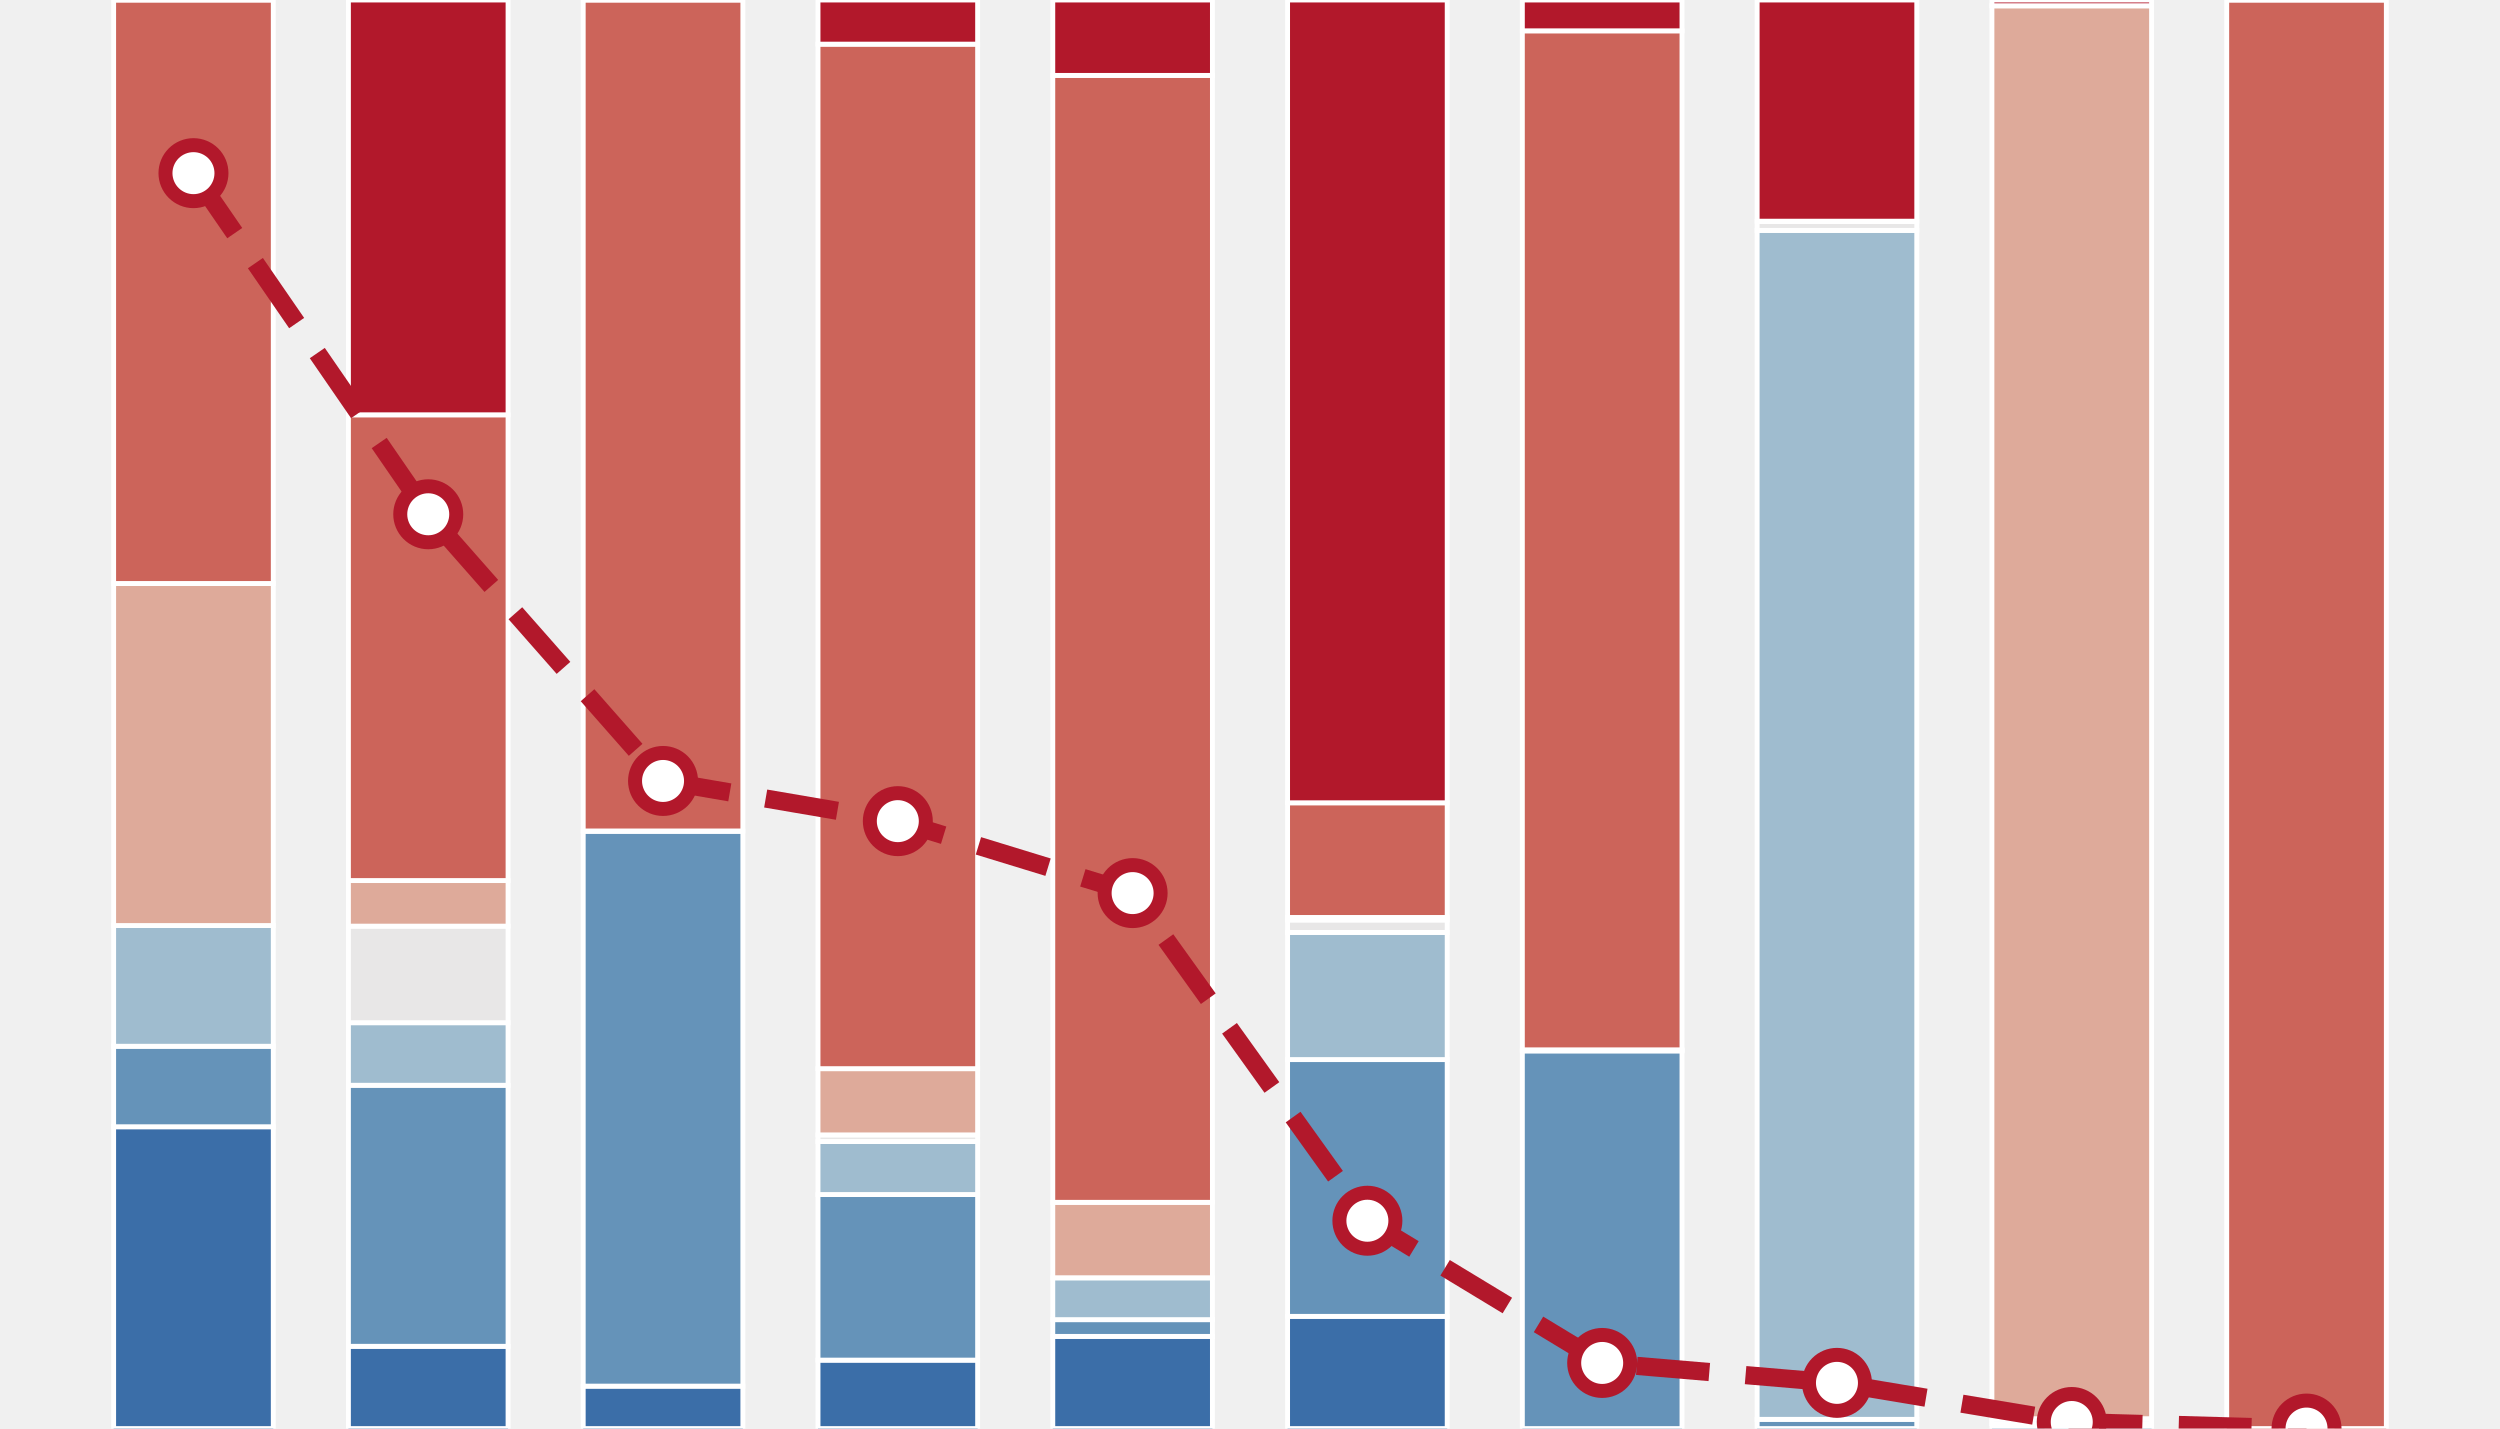
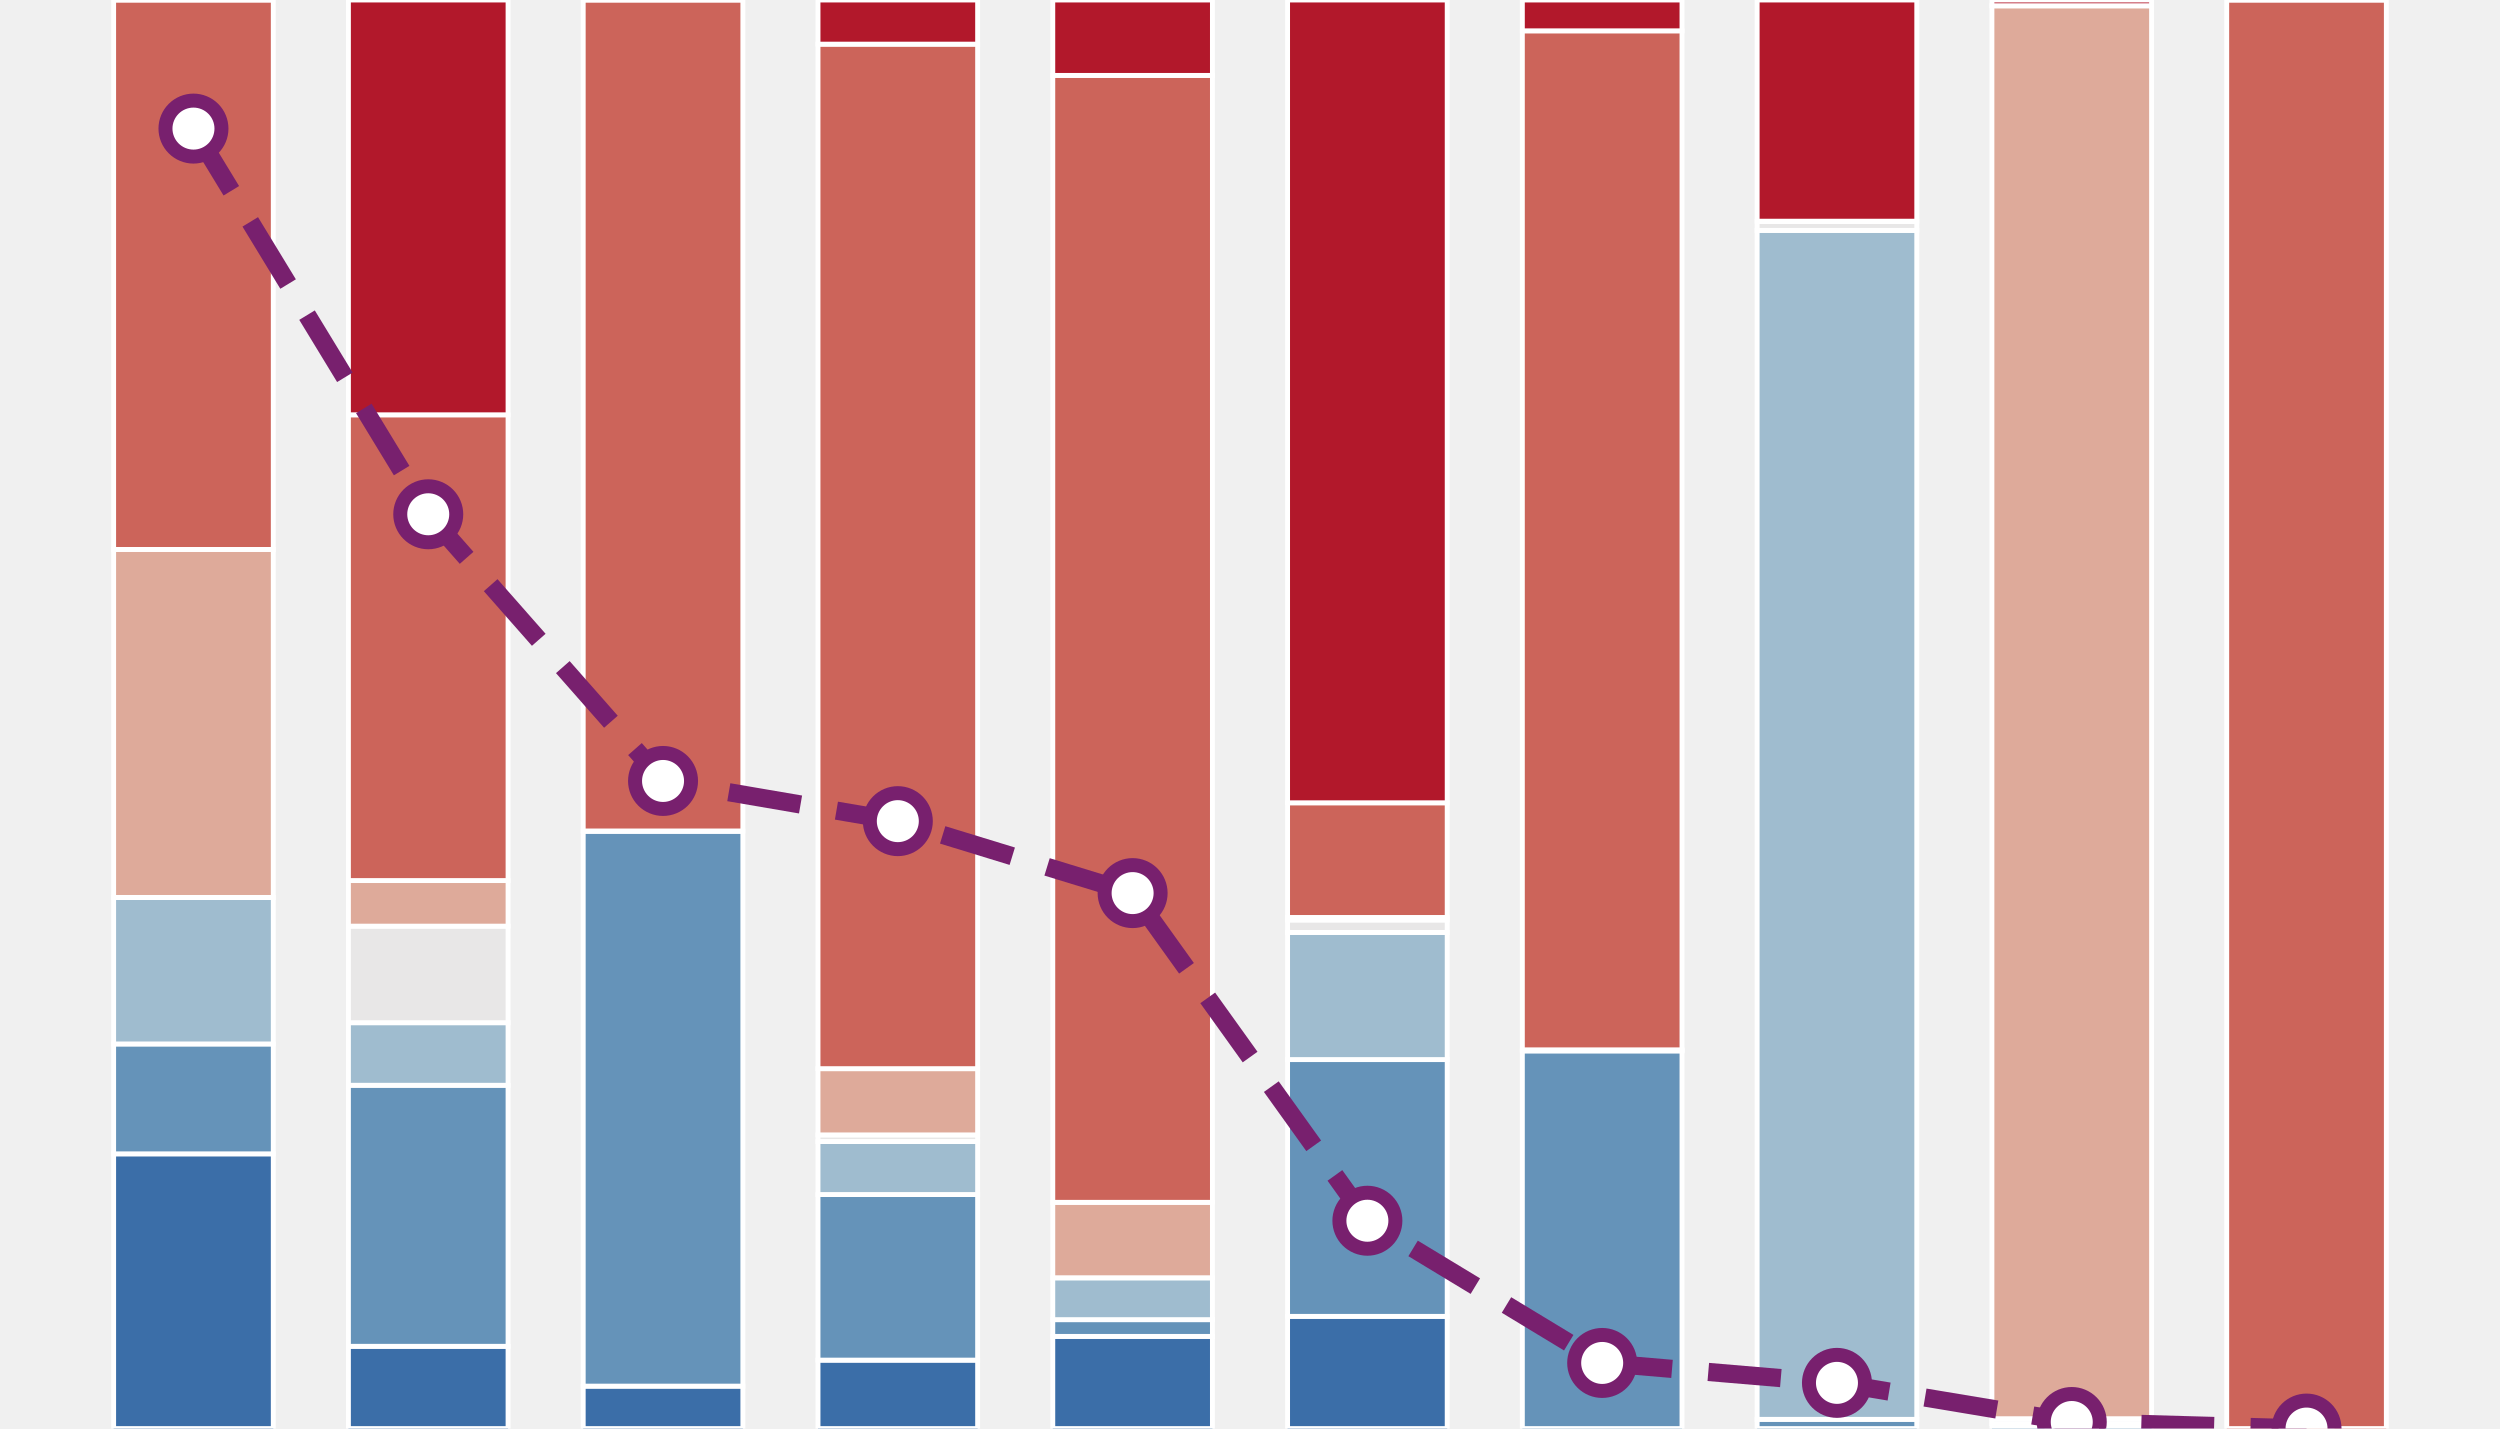
<svg xmlns="http://www.w3.org/2000/svg" xmlns:xlink="http://www.w3.org/1999/xlink" width="178.583pt" height="102.047pt" viewBox="0 0 178.583 102.047" version="1.1">
  <defs>
    <style type="text/css">*{stroke-linejoin: round; stroke-linecap: butt}</style>
  </defs>
  <g id="figure_1">
    <g id="patch_1">
      <path d="M 0 102.047  L 178.583 102.047  L 178.583 0  L 0 0  L 0 102.047  z " style="fill: none; opacity: 0" />
    </g>
    <g id="axes_1">
      <g id="patch_2">
-         <path d="M 8.117 102.047  L 19.522 102.047  L 19.522 80.488  L 8.117 80.488  z " clip-path="url(#pfb74ecb409)" style="fill: #3b6ea8; stroke: #ffffff; stroke-width: 0.35; stroke-linejoin: miter" />
+         <path d="M 8.117 102.047  L 19.522 102.047  L 19.522 82.423  L 8.117 82.423  z " clip-path="url(#pb693d3bd68)" style="fill: #3b6ea8; stroke: #ffffff; stroke-width: 0.35; stroke-linejoin: miter" />
      </g>
      <g id="patch_3">
-         <path d="M 24.889 102.047  L 36.293 102.047  L 36.293 96.172  L 24.889 96.172  z " clip-path="url(#pfb74ecb409)" style="fill: #3b6ea8; stroke: #ffffff; stroke-width: 0.35; stroke-linejoin: miter" />
+         <path d="M 24.889 102.047  L 36.293 102.047  L 36.293 96.172  L 24.889 96.172  z " clip-path="url(#pb693d3bd68)" style="fill: #3b6ea8; stroke: #ffffff; stroke-width: 0.35; stroke-linejoin: miter" />
      </g>
      <g id="patch_4">
-         <path d="M 41.66 102.047  L 53.065 102.047  L 53.065 99.016  L 41.66 99.016  z " clip-path="url(#pfb74ecb409)" style="fill: #3b6ea8; stroke: #ffffff; stroke-width: 0.35; stroke-linejoin: miter" />
+         <path d="M 41.66 102.047  L 53.065 102.047  L 53.065 99.016  L 41.66 99.016  z " clip-path="url(#pb693d3bd68)" style="fill: #3b6ea8; stroke: #ffffff; stroke-width: 0.35; stroke-linejoin: miter" />
      </g>
      <g id="patch_5">
-         <path d="M 58.432 102.047  L 69.836 102.047  L 69.836 97.158  L 58.432 97.158  z " clip-path="url(#pfb74ecb409)" style="fill: #3b6ea8; stroke: #ffffff; stroke-width: 0.35; stroke-linejoin: miter" />
+         <path d="M 58.432 102.047  L 69.836 102.047  L 69.836 97.158  L 58.432 97.158  z " clip-path="url(#pb693d3bd68)" style="fill: #3b6ea8; stroke: #ffffff; stroke-width: 0.35; stroke-linejoin: miter" />
      </g>
      <g id="patch_6">
-         <path d="M 75.203 102.047  L 86.608 102.047  L 86.608 95.464  L 75.203 95.464  z " clip-path="url(#pfb74ecb409)" style="fill: #3b6ea8; stroke: #ffffff; stroke-width: 0.35; stroke-linejoin: miter" />
+         <path d="M 75.203 102.047  L 86.608 102.047  L 86.608 95.464  L 75.203 95.464  z " clip-path="url(#pb693d3bd68)" style="fill: #3b6ea8; stroke: #ffffff; stroke-width: 0.35; stroke-linejoin: miter" />
      </g>
      <g id="patch_7">
-         <path d="M 91.975 102.047  L 103.379 102.047  L 103.379 94.033  L 91.975 94.033  z " clip-path="url(#pfb74ecb409)" style="fill: #3b6ea8; stroke: #ffffff; stroke-width: 0.35; stroke-linejoin: miter" />
+         <path d="M 91.975 102.047  L 103.379 102.047  L 103.379 94.033  L 91.975 94.033  z " clip-path="url(#pb693d3bd68)" style="fill: #3b6ea8; stroke: #ffffff; stroke-width: 0.35; stroke-linejoin: miter" />
      </g>
      <g id="patch_8">
-         <path d="M 108.746 102.047  L 120.151 102.047  L 120.151 102.047  L 108.746 102.047  z " clip-path="url(#pfb74ecb409)" style="fill: #3b6ea8; stroke: #ffffff; stroke-width: 0.35; stroke-linejoin: miter" />
+         <path d="M 108.746 102.047  L 120.151 102.047  L 120.151 102.047  L 108.746 102.047  z " clip-path="url(#pb693d3bd68)" style="fill: #3b6ea8; stroke: #ffffff; stroke-width: 0.35; stroke-linejoin: miter" />
      </g>
      <g id="patch_9">
-         <path d="M 125.518 102.047  L 136.922 102.047  L 136.922 102.047  L 125.518 102.047  z " clip-path="url(#pfb74ecb409)" style="fill: #3b6ea8; stroke: #ffffff; stroke-width: 0.35; stroke-linejoin: miter" />
+         <path d="M 125.518 102.047  L 136.922 102.047  L 136.922 102.047  L 125.518 102.047  z " clip-path="url(#pb693d3bd68)" style="fill: #3b6ea8; stroke: #ffffff; stroke-width: 0.35; stroke-linejoin: miter" />
      </g>
      <g id="patch_10">
-         <path d="M 142.289 102.047  L 153.694 102.047  L 153.694 102.047  L 142.289 102.047  z " clip-path="url(#pfb74ecb409)" style="fill: #3b6ea8; stroke: #ffffff; stroke-width: 0.35; stroke-linejoin: miter" />
+         <path d="M 142.289 102.047  L 153.694 102.047  L 153.694 102.047  L 142.289 102.047  z " clip-path="url(#pb693d3bd68)" style="fill: #3b6ea8; stroke: #ffffff; stroke-width: 0.35; stroke-linejoin: miter" />
      </g>
      <g id="patch_11">
-         <path d="M 159.061 102.047  L 170.465 102.047  L 170.465 102.047  L 159.061 102.047  z " clip-path="url(#pfb74ecb409)" style="fill: #3b6ea8; stroke: #ffffff; stroke-width: 0.35; stroke-linejoin: miter" />
+         <path d="M 159.061 102.047  L 170.465 102.047  L 170.465 102.047  L 159.061 102.047  z " clip-path="url(#pb693d3bd68)" style="fill: #3b6ea8; stroke: #ffffff; stroke-width: 0.35; stroke-linejoin: miter" />
      </g>
      <g id="patch_12">
-         <path d="M 8.117 80.488  L 19.522 80.488  L 19.522 74.739  L 8.117 74.739  z " clip-path="url(#pfb74ecb409)" style="fill: #6593b9; stroke: #ffffff; stroke-width: 0.35; stroke-linejoin: miter" />
+         <path d="M 8.117 82.423  L 19.522 82.423  L 19.522 74.573  L 8.117 74.573  z " clip-path="url(#pb693d3bd68)" style="fill: #6593b9; stroke: #ffffff; stroke-width: 0.35; stroke-linejoin: miter" />
      </g>
      <g id="patch_13">
-         <path d="M 24.889 96.172  L 36.293 96.172  L 36.293 77.525  L 24.889 77.525  z " clip-path="url(#pfb74ecb409)" style="fill: #6593b9; stroke: #ffffff; stroke-width: 0.35; stroke-linejoin: miter" />
+         <path d="M 24.889 96.172  L 36.293 96.172  L 36.293 77.525  L 24.889 77.525  z " clip-path="url(#pb693d3bd68)" style="fill: #6593b9; stroke: #ffffff; stroke-width: 0.35; stroke-linejoin: miter" />
      </g>
      <g id="patch_14">
-         <path d="M 41.66 99.016  L 53.065 99.016  L 53.065 59.359  L 41.66 59.359  z " clip-path="url(#pfb74ecb409)" style="fill: #6593b9; stroke: #ffffff; stroke-width: 0.35; stroke-linejoin: miter" />
+         <path d="M 41.66 99.016  L 53.065 99.016  L 53.065 59.359  L 41.66 59.359  z " clip-path="url(#pb693d3bd68)" style="fill: #6593b9; stroke: #ffffff; stroke-width: 0.35; stroke-linejoin: miter" />
      </g>
      <g id="patch_15">
-         <path d="M 58.432 97.158  L 69.836 97.158  L 69.836 85.329  L 58.432 85.329  z " clip-path="url(#pfb74ecb409)" style="fill: #6593b9; stroke: #ffffff; stroke-width: 0.35; stroke-linejoin: miter" />
+         <path d="M 58.432 97.158  L 69.836 97.158  L 69.836 85.329  L 58.432 85.329  z " clip-path="url(#pb693d3bd68)" style="fill: #6593b9; stroke: #ffffff; stroke-width: 0.35; stroke-linejoin: miter" />
      </g>
      <g id="patch_16">
-         <path d="M 75.203 95.464  L 86.608 95.464  L 86.608 94.267  L 75.203 94.267  z " clip-path="url(#pfb74ecb409)" style="fill: #6593b9; stroke: #ffffff; stroke-width: 0.35; stroke-linejoin: miter" />
+         <path d="M 75.203 95.464  L 86.608 95.464  L 86.608 94.267  L 75.203 94.267  z " clip-path="url(#pb693d3bd68)" style="fill: #6593b9; stroke: #ffffff; stroke-width: 0.35; stroke-linejoin: miter" />
      </g>
      <g id="patch_17">
-         <path d="M 91.975 94.033  L 103.379 94.033  L 103.379 75.689  L 91.975 75.689  z " clip-path="url(#pfb74ecb409)" style="fill: #6593b9; stroke: #ffffff; stroke-width: 0.35; stroke-linejoin: miter" />
+         <path d="M 91.975 94.033  L 103.379 94.033  L 103.379 75.689  L 91.975 75.689  z " clip-path="url(#pb693d3bd68)" style="fill: #6593b9; stroke: #ffffff; stroke-width: 0.35; stroke-linejoin: miter" />
      </g>
      <g id="patch_18">
-         <path d="M 108.746 102.047  L 120.151 102.047  L 120.151 75.057  L 108.746 75.057  z " clip-path="url(#pfb74ecb409)" style="fill: #6593b9; stroke: #ffffff; stroke-width: 0.35; stroke-linejoin: miter" />
+         <path d="M 108.746 102.047  L 120.151 102.047  L 120.151 75.057  L 108.746 75.057  z " clip-path="url(#pb693d3bd68)" style="fill: #6593b9; stroke: #ffffff; stroke-width: 0.35; stroke-linejoin: miter" />
      </g>
      <g id="patch_19">
-         <path d="M 125.518 102.047  L 136.922 102.047  L 136.922 101.389  L 125.518 101.389  z " clip-path="url(#pfb74ecb409)" style="fill: #6593b9; stroke: #ffffff; stroke-width: 0.35; stroke-linejoin: miter" />
+         <path d="M 125.518 102.047  L 136.922 102.047  L 136.922 101.389  L 125.518 101.389  z " clip-path="url(#pb693d3bd68)" style="fill: #6593b9; stroke: #ffffff; stroke-width: 0.35; stroke-linejoin: miter" />
      </g>
      <g id="patch_20">
-         <path d="M 142.289 102.047  L 153.694 102.047  L 153.694 101.696  L 142.289 101.696  z " clip-path="url(#pfb74ecb409)" style="fill: #6593b9; stroke: #ffffff; stroke-width: 0.35; stroke-linejoin: miter" />
+         <path d="M 142.289 102.047  L 153.694 102.047  L 153.694 101.696  L 142.289 101.696  z " clip-path="url(#pb693d3bd68)" style="fill: #6593b9; stroke: #ffffff; stroke-width: 0.35; stroke-linejoin: miter" />
      </g>
      <g id="patch_21">
-         <path d="M 159.061 102.047  L 170.465 102.047  L 170.465 102.047  L 159.061 102.047  z " clip-path="url(#pfb74ecb409)" style="fill: #6593b9; stroke: #ffffff; stroke-width: 0.35; stroke-linejoin: miter" />
+         <path d="M 159.061 102.047  L 170.465 102.047  L 170.465 102.047  L 159.061 102.047  z " clip-path="url(#pb693d3bd68)" style="fill: #6593b9; stroke: #ffffff; stroke-width: 0.35; stroke-linejoin: miter" />
      </g>
      <g id="patch_22">
-         <path d="M 8.117 74.739  L 19.522 74.739  L 19.522 66.115  L 8.117 66.115  z " clip-path="url(#pfb74ecb409)" style="fill: #9fbccf; stroke: #ffffff; stroke-width: 0.35; stroke-linejoin: miter" />
+         <path d="M 8.117 74.573  L 19.522 74.573  L 19.522 64.107  L 8.117 64.107  z " clip-path="url(#pb693d3bd68)" style="fill: #9fbccf; stroke: #ffffff; stroke-width: 0.35; stroke-linejoin: miter" />
      </g>
      <g id="patch_23">
-         <path d="M 24.889 77.525  L 36.293 77.525  L 36.293 73.055  L 24.889 73.055  z " clip-path="url(#pfb74ecb409)" style="fill: #9fbccf; stroke: #ffffff; stroke-width: 0.35; stroke-linejoin: miter" />
+         <path d="M 24.889 77.525  L 36.293 77.525  L 36.293 73.055  L 24.889 73.055  z " clip-path="url(#pb693d3bd68)" style="fill: #9fbccf; stroke: #ffffff; stroke-width: 0.35; stroke-linejoin: miter" />
      </g>
      <g id="patch_24">
-         <path d="M 41.66 59.359  L 53.065 59.359  L 53.065 59.359  L 41.66 59.359  z " clip-path="url(#pfb74ecb409)" style="fill: #9fbccf; stroke: #ffffff; stroke-width: 0.35; stroke-linejoin: miter" />
+         <path d="M 41.66 59.359  L 53.065 59.359  L 53.065 59.359  L 41.66 59.359  z " clip-path="url(#pb693d3bd68)" style="fill: #9fbccf; stroke: #ffffff; stroke-width: 0.35; stroke-linejoin: miter" />
      </g>
      <g id="patch_25">
-         <path d="M 58.432 85.329  L 69.836 85.329  L 69.836 81.543  L 58.432 81.543  z " clip-path="url(#pfb74ecb409)" style="fill: #9fbccf; stroke: #ffffff; stroke-width: 0.35; stroke-linejoin: miter" />
+         <path d="M 58.432 85.329  L 69.836 85.329  L 69.836 81.543  L 58.432 81.543  z " clip-path="url(#pb693d3bd68)" style="fill: #9fbccf; stroke: #ffffff; stroke-width: 0.35; stroke-linejoin: miter" />
      </g>
      <g id="patch_26">
-         <path d="M 75.203 94.267  L 86.608 94.267  L 86.608 91.274  L 75.203 91.274  z " clip-path="url(#pfb74ecb409)" style="fill: #9fbccf; stroke: #ffffff; stroke-width: 0.35; stroke-linejoin: miter" />
+         <path d="M 75.203 94.267  L 86.608 94.267  L 86.608 91.274  L 75.203 91.274  z " clip-path="url(#pb693d3bd68)" style="fill: #9fbccf; stroke: #ffffff; stroke-width: 0.35; stroke-linejoin: miter" />
      </g>
      <g id="patch_27">
-         <path d="M 91.975 75.689  L 103.379 75.689  L 103.379 66.607  L 91.975 66.607  z " clip-path="url(#pfb74ecb409)" style="fill: #9fbccf; stroke: #ffffff; stroke-width: 0.35; stroke-linejoin: miter" />
+         <path d="M 91.975 75.689  L 103.379 75.689  L 103.379 66.607  L 91.975 66.607  z " clip-path="url(#pb693d3bd68)" style="fill: #9fbccf; stroke: #ffffff; stroke-width: 0.35; stroke-linejoin: miter" />
      </g>
      <g id="patch_28">
-         <path d="M 108.746 75.057  L 120.151 75.057  L 120.151 75.057  L 108.746 75.057  z " clip-path="url(#pfb74ecb409)" style="fill: #9fbccf; stroke: #ffffff; stroke-width: 0.35; stroke-linejoin: miter" />
+         <path d="M 108.746 75.057  L 120.151 75.057  L 120.151 75.057  L 108.746 75.057  z " clip-path="url(#pb693d3bd68)" style="fill: #9fbccf; stroke: #ffffff; stroke-width: 0.35; stroke-linejoin: miter" />
      </g>
      <g id="patch_29">
-         <path d="M 125.518 101.389  L 136.922 101.389  L 136.922 16.459  L 125.518 16.459  z " clip-path="url(#pfb74ecb409)" style="fill: #9fbccf; stroke: #ffffff; stroke-width: 0.35; stroke-linejoin: miter" />
+         <path d="M 125.518 101.389  L 136.922 101.389  L 136.922 16.459  L 125.518 16.459  z " clip-path="url(#pb693d3bd68)" style="fill: #9fbccf; stroke: #ffffff; stroke-width: 0.35; stroke-linejoin: miter" />
      </g>
      <g id="patch_30">
-         <path d="M 142.289 101.696  L 153.694 101.696  L 153.694 101.344  L 142.289 101.344  z " clip-path="url(#pfb74ecb409)" style="fill: #9fbccf; stroke: #ffffff; stroke-width: 0.35; stroke-linejoin: miter" />
+         <path d="M 142.289 101.696  L 153.694 101.696  L 153.694 101.344  L 142.289 101.344  z " clip-path="url(#pb693d3bd68)" style="fill: #9fbccf; stroke: #ffffff; stroke-width: 0.35; stroke-linejoin: miter" />
      </g>
      <g id="patch_31">
-         <path d="M 159.061 102.047  L 170.465 102.047  L 170.465 102.047  L 159.061 102.047  z " clip-path="url(#pfb74ecb409)" style="fill: #9fbccf; stroke: #ffffff; stroke-width: 0.35; stroke-linejoin: miter" />
+         <path d="M 159.061 102.047  L 170.465 102.047  L 170.465 102.047  L 159.061 102.047  z " clip-path="url(#pb693d3bd68)" style="fill: #9fbccf; stroke: #ffffff; stroke-width: 0.35; stroke-linejoin: miter" />
      </g>
      <g id="patch_32">
-         <path d="M 8.117 66.115  L 19.522 66.115  L 19.522 66.115  L 8.117 66.115  z " clip-path="url(#pfb74ecb409)" style="fill: #e8e7e7; stroke: #ffffff; stroke-width: 0.35; stroke-linejoin: miter" />
+         <path d="M 8.117 64.107  L 19.522 64.107  L 19.522 64.107  L 8.117 64.107  z " clip-path="url(#pb693d3bd68)" style="fill: #e8e7e7; stroke: #ffffff; stroke-width: 0.35; stroke-linejoin: miter" />
      </g>
      <g id="patch_33">
-         <path d="M 24.889 73.055  L 36.293 73.055  L 36.293 66.158  L 24.889 66.158  z " clip-path="url(#pfb74ecb409)" style="fill: #e8e7e7; stroke: #ffffff; stroke-width: 0.35; stroke-linejoin: miter" />
+         <path d="M 24.889 73.055  L 36.293 73.055  L 36.293 66.158  L 24.889 66.158  z " clip-path="url(#pb693d3bd68)" style="fill: #e8e7e7; stroke: #ffffff; stroke-width: 0.35; stroke-linejoin: miter" />
      </g>
      <g id="patch_34">
-         <path d="M 41.66 59.359  L 53.065 59.359  L 53.065 59.359  L 41.66 59.359  z " clip-path="url(#pfb74ecb409)" style="fill: #e8e7e7; stroke: #ffffff; stroke-width: 0.35; stroke-linejoin: miter" />
+         <path d="M 41.66 59.359  L 53.065 59.359  L 53.065 59.359  L 41.66 59.359  z " clip-path="url(#pb693d3bd68)" style="fill: #e8e7e7; stroke: #ffffff; stroke-width: 0.35; stroke-linejoin: miter" />
      </g>
      <g id="patch_35">
-         <path d="M 58.432 81.543  L 69.836 81.543  L 69.836 81.07  L 58.432 81.07  z " clip-path="url(#pfb74ecb409)" style="fill: #e8e7e7; stroke: #ffffff; stroke-width: 0.35; stroke-linejoin: miter" />
+         <path d="M 58.432 81.543  L 69.836 81.543  L 69.836 81.07  L 58.432 81.07  z " clip-path="url(#pb693d3bd68)" style="fill: #e8e7e7; stroke: #ffffff; stroke-width: 0.35; stroke-linejoin: miter" />
      </g>
      <g id="patch_36">
-         <path d="M 75.203 91.274  L 86.608 91.274  L 86.608 91.274  L 75.203 91.274  z " clip-path="url(#pfb74ecb409)" style="fill: #e8e7e7; stroke: #ffffff; stroke-width: 0.35; stroke-linejoin: miter" />
+         <path d="M 75.203 91.274  L 86.608 91.274  L 86.608 91.274  L 75.203 91.274  z " clip-path="url(#pb693d3bd68)" style="fill: #e8e7e7; stroke: #ffffff; stroke-width: 0.35; stroke-linejoin: miter" />
      </g>
      <g id="patch_37">
-         <path d="M 91.975 66.607  L 103.379 66.607  L 103.379 65.716  L 91.975 65.716  z " clip-path="url(#pfb74ecb409)" style="fill: #e8e7e7; stroke: #ffffff; stroke-width: 0.35; stroke-linejoin: miter" />
+         <path d="M 91.975 66.607  L 103.379 66.607  L 103.379 65.716  L 91.975 65.716  z " clip-path="url(#pb693d3bd68)" style="fill: #e8e7e7; stroke: #ffffff; stroke-width: 0.35; stroke-linejoin: miter" />
      </g>
      <g id="patch_38">
-         <path d="M 108.746 75.057  L 120.151 75.057  L 120.151 75.057  L 108.746 75.057  z " clip-path="url(#pfb74ecb409)" style="fill: #e8e7e7; stroke: #ffffff; stroke-width: 0.35; stroke-linejoin: miter" />
+         <path d="M 108.746 75.057  L 120.151 75.057  L 120.151 75.057  L 108.746 75.057  z " clip-path="url(#pb693d3bd68)" style="fill: #e8e7e7; stroke: #ffffff; stroke-width: 0.35; stroke-linejoin: miter" />
      </g>
      <g id="patch_39">
-         <path d="M 125.518 16.459  L 136.922 16.459  L 136.922 15.801  L 125.518 15.801  z " clip-path="url(#pfb74ecb409)" style="fill: #e8e7e7; stroke: #ffffff; stroke-width: 0.35; stroke-linejoin: miter" />
+         <path d="M 125.518 16.459  L 136.922 16.459  L 136.922 15.801  L 125.518 15.801  z " clip-path="url(#pb693d3bd68)" style="fill: #e8e7e7; stroke: #ffffff; stroke-width: 0.35; stroke-linejoin: miter" />
      </g>
      <g id="patch_40">
-         <path d="M 142.289 101.344  L 153.694 101.344  L 153.694 101.344  L 142.289 101.344  z " clip-path="url(#pfb74ecb409)" style="fill: #e8e7e7; stroke: #ffffff; stroke-width: 0.35; stroke-linejoin: miter" />
+         <path d="M 142.289 101.344  L 153.694 101.344  L 153.694 101.344  L 142.289 101.344  z " clip-path="url(#pb693d3bd68)" style="fill: #e8e7e7; stroke: #ffffff; stroke-width: 0.35; stroke-linejoin: miter" />
      </g>
      <g id="patch_41">
-         <path d="M 159.061 102.047  L 170.465 102.047  L 170.465 102.047  L 159.061 102.047  z " clip-path="url(#pfb74ecb409)" style="fill: #e8e7e7; stroke: #ffffff; stroke-width: 0.35; stroke-linejoin: miter" />
+         <path d="M 159.061 102.047  L 170.465 102.047  L 170.465 102.047  L 159.061 102.047  z " clip-path="url(#pb693d3bd68)" style="fill: #e8e7e7; stroke: #ffffff; stroke-width: 0.35; stroke-linejoin: miter" />
      </g>
      <g id="patch_42">
-         <path d="M 8.117 66.115  L 19.522 66.115  L 19.522 41.681  L 8.117 41.681  z " clip-path="url(#pfb74ecb409)" style="fill: #deaa9a; stroke: #ffffff; stroke-width: 0.35; stroke-linejoin: miter" />
+         <path d="M 8.117 64.107  L 19.522 64.107  L 19.522 39.249  L 8.117 39.249  z " clip-path="url(#pb693d3bd68)" style="fill: #deaa9a; stroke: #ffffff; stroke-width: 0.35; stroke-linejoin: miter" />
      </g>
      <g id="patch_43">
-         <path d="M 24.889 66.158  L 36.293 66.158  L 36.293 62.901  L 24.889 62.901  z " clip-path="url(#pfb74ecb409)" style="fill: #deaa9a; stroke: #ffffff; stroke-width: 0.35; stroke-linejoin: miter" />
+         <path d="M 24.889 66.158  L 36.293 66.158  L 36.293 62.901  L 24.889 62.901  z " clip-path="url(#pb693d3bd68)" style="fill: #deaa9a; stroke: #ffffff; stroke-width: 0.35; stroke-linejoin: miter" />
      </g>
      <g id="patch_44">
-         <path d="M 41.66 59.359  L 53.065 59.359  L 53.065 59.359  L 41.66 59.359  z " clip-path="url(#pfb74ecb409)" style="fill: #deaa9a; stroke: #ffffff; stroke-width: 0.35; stroke-linejoin: miter" />
+         <path d="M 41.66 59.359  L 53.065 59.359  L 53.065 59.359  L 41.66 59.359  z " clip-path="url(#pb693d3bd68)" style="fill: #deaa9a; stroke: #ffffff; stroke-width: 0.35; stroke-linejoin: miter" />
      </g>
      <g id="patch_45">
-         <path d="M 58.432 81.07  L 69.836 81.07  L 69.836 76.338  L 58.432 76.338  z " clip-path="url(#pfb74ecb409)" style="fill: #deaa9a; stroke: #ffffff; stroke-width: 0.35; stroke-linejoin: miter" />
+         <path d="M 58.432 81.07  L 69.836 81.07  L 69.836 76.338  L 58.432 76.338  z " clip-path="url(#pb693d3bd68)" style="fill: #deaa9a; stroke: #ffffff; stroke-width: 0.35; stroke-linejoin: miter" />
      </g>
      <g id="patch_46">
-         <path d="M 75.203 91.274  L 86.608 91.274  L 86.608 85.887  L 75.203 85.887  z " clip-path="url(#pfb74ecb409)" style="fill: #deaa9a; stroke: #ffffff; stroke-width: 0.35; stroke-linejoin: miter" />
+         <path d="M 75.203 91.274  L 86.608 91.274  L 86.608 85.887  L 75.203 85.887  z " clip-path="url(#pb693d3bd68)" style="fill: #deaa9a; stroke: #ffffff; stroke-width: 0.35; stroke-linejoin: miter" />
      </g>
      <g id="patch_47">
-         <path d="M 91.975 65.716  L 103.379 65.716  L 103.379 65.538  L 91.975 65.538  z " clip-path="url(#pfb74ecb409)" style="fill: #deaa9a; stroke: #ffffff; stroke-width: 0.35; stroke-linejoin: miter" />
+         <path d="M 91.975 65.716  L 103.379 65.716  L 103.379 65.538  L 91.975 65.538  z " clip-path="url(#pb693d3bd68)" style="fill: #deaa9a; stroke: #ffffff; stroke-width: 0.35; stroke-linejoin: miter" />
      </g>
      <g id="patch_48">
-         <path d="M 108.746 75.057  L 120.151 75.057  L 120.151 74.994  L 108.746 74.994  z " clip-path="url(#pfb74ecb409)" style="fill: #deaa9a; stroke: #ffffff; stroke-width: 0.35; stroke-linejoin: miter" />
+         <path d="M 108.746 75.057  L 120.151 75.057  L 120.151 74.994  L 108.746 74.994  z " clip-path="url(#pb693d3bd68)" style="fill: #deaa9a; stroke: #ffffff; stroke-width: 0.35; stroke-linejoin: miter" />
      </g>
      <g id="patch_49">
-         <path d="M 125.518 15.801  L 136.922 15.801  L 136.922 15.801  L 125.518 15.801  z " clip-path="url(#pfb74ecb409)" style="fill: #deaa9a; stroke: #ffffff; stroke-width: 0.35; stroke-linejoin: miter" />
+         <path d="M 125.518 15.801  L 136.922 15.801  L 136.922 15.801  L 125.518 15.801  z " clip-path="url(#pb693d3bd68)" style="fill: #deaa9a; stroke: #ffffff; stroke-width: 0.35; stroke-linejoin: miter" />
      </g>
      <g id="patch_50">
-         <path d="M 142.289 101.344  L 153.694 101.344  L 153.694 0.41  L 142.289 0.41  z " clip-path="url(#pfb74ecb409)" style="fill: #deaa9a; stroke: #ffffff; stroke-width: 0.35; stroke-linejoin: miter" />
+         <path d="M 142.289 101.344  L 153.694 101.344  L 153.694 0.41  L 142.289 0.41  z " clip-path="url(#pb693d3bd68)" style="fill: #deaa9a; stroke: #ffffff; stroke-width: 0.35; stroke-linejoin: miter" />
      </g>
      <g id="patch_51">
-         <path d="M 159.061 102.047  L 170.465 102.047  L 170.465 102.047  L 159.061 102.047  z " clip-path="url(#pfb74ecb409)" style="fill: #deaa9a; stroke: #ffffff; stroke-width: 0.35; stroke-linejoin: miter" />
+         <path d="M 159.061 102.047  L 170.465 102.047  L 170.465 102.047  L 159.061 102.047  z " clip-path="url(#pb693d3bd68)" style="fill: #deaa9a; stroke: #ffffff; stroke-width: 0.35; stroke-linejoin: miter" />
      </g>
      <g id="patch_52">
-         <path d="M 8.117 41.681  L 19.522 41.681  L 19.522 -0  L 8.117 -0  z " clip-path="url(#pfb74ecb409)" style="fill: #cc645a; stroke: #ffffff; stroke-width: 0.35; stroke-linejoin: miter" />
+         <path d="M 8.117 39.249  L 19.522 39.249  L 19.522 -0  L 8.117 -0  z " clip-path="url(#pb693d3bd68)" style="fill: #cc645a; stroke: #ffffff; stroke-width: 0.35; stroke-linejoin: miter" />
      </g>
      <g id="patch_53">
-         <path d="M 24.889 62.901  L 36.293 62.901  L 36.293 29.631  L 24.889 29.631  z " clip-path="url(#pfb74ecb409)" style="fill: #cc645a; stroke: #ffffff; stroke-width: 0.35; stroke-linejoin: miter" />
+         <path d="M 24.889 62.901  L 36.293 62.901  L 36.293 29.631  L 24.889 29.631  z " clip-path="url(#pb693d3bd68)" style="fill: #cc645a; stroke: #ffffff; stroke-width: 0.35; stroke-linejoin: miter" />
      </g>
      <g id="patch_54">
-         <path d="M 41.66 59.359  L 53.065 59.359  L 53.065 -0  L 41.66 -0  z " clip-path="url(#pfb74ecb409)" style="fill: #cc645a; stroke: #ffffff; stroke-width: 0.35; stroke-linejoin: miter" />
+         <path d="M 41.66 59.359  L 53.065 59.359  L 53.065 -0  L 41.66 -0  z " clip-path="url(#pb693d3bd68)" style="fill: #cc645a; stroke: #ffffff; stroke-width: 0.35; stroke-linejoin: miter" />
      </g>
      <g id="patch_55">
-         <path d="M 58.432 76.338  L 69.836 76.338  L 69.836 3.154  L 58.432 3.154  z " clip-path="url(#pfb74ecb409)" style="fill: #cc645a; stroke: #ffffff; stroke-width: 0.35; stroke-linejoin: miter" />
+         <path d="M 58.432 76.338  L 69.836 76.338  L 69.836 3.154  L 58.432 3.154  z " clip-path="url(#pb693d3bd68)" style="fill: #cc645a; stroke: #ffffff; stroke-width: 0.35; stroke-linejoin: miter" />
      </g>
      <g id="patch_56">
-         <path d="M 75.203 85.887  L 86.608 85.887  L 86.608 5.387  L 75.203 5.387  z " clip-path="url(#pfb74ecb409)" style="fill: #cc645a; stroke: #ffffff; stroke-width: 0.35; stroke-linejoin: miter" />
+         <path d="M 75.203 85.887  L 86.608 85.887  L 86.608 5.387  L 75.203 5.387  z " clip-path="url(#pb693d3bd68)" style="fill: #cc645a; stroke: #ffffff; stroke-width: 0.35; stroke-linejoin: miter" />
      </g>
      <g id="patch_57">
-         <path d="M 91.975 65.538  L 103.379 65.538  L 103.379 57.346  L 91.975 57.346  z " clip-path="url(#pfb74ecb409)" style="fill: #cc645a; stroke: #ffffff; stroke-width: 0.35; stroke-linejoin: miter" />
+         <path d="M 91.975 65.538  L 103.379 65.538  L 103.379 57.346  L 91.975 57.346  z " clip-path="url(#pb693d3bd68)" style="fill: #cc645a; stroke: #ffffff; stroke-width: 0.35; stroke-linejoin: miter" />
      </g>
      <g id="patch_58">
-         <path d="M 108.746 74.994  L 120.151 74.994  L 120.151 2.202  L 108.746 2.202  z " clip-path="url(#pfb74ecb409)" style="fill: #cc645a; stroke: #ffffff; stroke-width: 0.35; stroke-linejoin: miter" />
+         <path d="M 108.746 74.994  L 120.151 74.994  L 120.151 2.202  L 108.746 2.202  z " clip-path="url(#pb693d3bd68)" style="fill: #cc645a; stroke: #ffffff; stroke-width: 0.35; stroke-linejoin: miter" />
      </g>
      <g id="patch_59">
-         <path d="M 125.518 15.801  L 136.922 15.801  L 136.922 15.801  L 125.518 15.801  z " clip-path="url(#pfb74ecb409)" style="fill: #cc645a; stroke: #ffffff; stroke-width: 0.35; stroke-linejoin: miter" />
+         <path d="M 125.518 15.801  L 136.922 15.801  L 136.922 15.801  L 125.518 15.801  z " clip-path="url(#pb693d3bd68)" style="fill: #cc645a; stroke: #ffffff; stroke-width: 0.35; stroke-linejoin: miter" />
      </g>
      <g id="patch_60">
-         <path d="M 142.289 0.41  L 153.694 0.41  L 153.694 0.41  L 142.289 0.41  z " clip-path="url(#pfb74ecb409)" style="fill: #cc645a; stroke: #ffffff; stroke-width: 0.35; stroke-linejoin: miter" />
+         <path d="M 142.289 0.41  L 153.694 0.41  L 153.694 0.41  L 142.289 0.41  z " clip-path="url(#pb693d3bd68)" style="fill: #cc645a; stroke: #ffffff; stroke-width: 0.35; stroke-linejoin: miter" />
      </g>
      <g id="patch_61">
-         <path d="M 159.061 102.047  L 170.465 102.047  L 170.465 0  L 159.061 0  z " clip-path="url(#pfb74ecb409)" style="fill: #cc645a; stroke: #ffffff; stroke-width: 0.35; stroke-linejoin: miter" />
+         <path d="M 159.061 102.047  L 170.465 102.047  L 170.465 -0  L 159.061 -0  z " clip-path="url(#pb693d3bd68)" style="fill: #cc645a; stroke: #ffffff; stroke-width: 0.35; stroke-linejoin: miter" />
      </g>
      <g id="patch_62">
-         <path d="M 8.117 -0  L 19.522 -0  L 19.522 -0  L 8.117 -0  z " clip-path="url(#pfb74ecb409)" style="fill: #b2182b; stroke: #ffffff; stroke-width: 0.35; stroke-linejoin: miter" />
+         <path d="M 8.117 -0  L 19.522 -0  L 19.522 -0  L 8.117 -0  z " clip-path="url(#pb693d3bd68)" style="fill: #b2182b; stroke: #ffffff; stroke-width: 0.35; stroke-linejoin: miter" />
      </g>
      <g id="patch_63">
-         <path d="M 24.889 29.631  L 36.293 29.631  L 36.293 -0  L 24.889 -0  z " clip-path="url(#pfb74ecb409)" style="fill: #b2182b; stroke: #ffffff; stroke-width: 0.35; stroke-linejoin: miter" />
+         <path d="M 24.889 29.631  L 36.293 29.631  L 36.293 -0  L 24.889 -0  z " clip-path="url(#pb693d3bd68)" style="fill: #b2182b; stroke: #ffffff; stroke-width: 0.35; stroke-linejoin: miter" />
      </g>
      <g id="patch_64">
-         <path d="M 41.66 -0  L 53.065 -0  L 53.065 -0  L 41.66 -0  z " clip-path="url(#pfb74ecb409)" style="fill: #b2182b; stroke: #ffffff; stroke-width: 0.35; stroke-linejoin: miter" />
+         <path d="M 41.66 -0  L 53.065 -0  L 53.065 -0  L 41.66 -0  z " clip-path="url(#pb693d3bd68)" style="fill: #b2182b; stroke: #ffffff; stroke-width: 0.35; stroke-linejoin: miter" />
      </g>
      <g id="patch_65">
-         <path d="M 58.432 3.154  L 69.836 3.154  L 69.836 -0  L 58.432 -0  z " clip-path="url(#pfb74ecb409)" style="fill: #b2182b; stroke: #ffffff; stroke-width: 0.35; stroke-linejoin: miter" />
+         <path d="M 58.432 3.154  L 69.836 3.154  L 69.836 -0  L 58.432 -0  z " clip-path="url(#pb693d3bd68)" style="fill: #b2182b; stroke: #ffffff; stroke-width: 0.35; stroke-linejoin: miter" />
      </g>
      <g id="patch_66">
-         <path d="M 75.203 5.387  L 86.608 5.387  L 86.608 -0  L 75.203 -0  z " clip-path="url(#pfb74ecb409)" style="fill: #b2182b; stroke: #ffffff; stroke-width: 0.35; stroke-linejoin: miter" />
+         <path d="M 75.203 5.387  L 86.608 5.387  L 86.608 -0  L 75.203 -0  z " clip-path="url(#pb693d3bd68)" style="fill: #b2182b; stroke: #ffffff; stroke-width: 0.35; stroke-linejoin: miter" />
      </g>
      <g id="patch_67">
-         <path d="M 91.975 57.346  L 103.379 57.346  L 103.379 -0  L 91.975 -0  z " clip-path="url(#pfb74ecb409)" style="fill: #b2182b; stroke: #ffffff; stroke-width: 0.35; stroke-linejoin: miter" />
+         <path d="M 91.975 57.346  L 103.379 57.346  L 103.379 0  L 91.975 0  z " clip-path="url(#pb693d3bd68)" style="fill: #b2182b; stroke: #ffffff; stroke-width: 0.35; stroke-linejoin: miter" />
      </g>
      <g id="patch_68">
-         <path d="M 108.746 2.202  L 120.151 2.202  L 120.151 0  L 108.746 0  z " clip-path="url(#pfb74ecb409)" style="fill: #b2182b; stroke: #ffffff; stroke-width: 0.35; stroke-linejoin: miter" />
+         <path d="M 108.746 2.202  L 120.151 2.202  L 120.151 -0  L 108.746 -0  z " clip-path="url(#pb693d3bd68)" style="fill: #b2182b; stroke: #ffffff; stroke-width: 0.35; stroke-linejoin: miter" />
      </g>
      <g id="patch_69">
-         <path d="M 125.518 15.801  L 136.922 15.801  L 136.922 -0  L 125.518 -0  z " clip-path="url(#pfb74ecb409)" style="fill: #b2182b; stroke: #ffffff; stroke-width: 0.35; stroke-linejoin: miter" />
+         <path d="M 125.518 15.801  L 136.922 15.801  L 136.922 -0  L 125.518 -0  z " clip-path="url(#pb693d3bd68)" style="fill: #b2182b; stroke: #ffffff; stroke-width: 0.35; stroke-linejoin: miter" />
      </g>
      <g id="patch_70">
-         <path d="M 142.289 0.41  L 153.694 0.41  L 153.694 -0  L 142.289 -0  z " clip-path="url(#pfb74ecb409)" style="fill: #b2182b; stroke: #ffffff; stroke-width: 0.35; stroke-linejoin: miter" />
+         <path d="M 142.289 0.41  L 153.694 0.41  L 153.694 -0  L 142.289 -0  z " clip-path="url(#pb693d3bd68)" style="fill: #b2182b; stroke: #ffffff; stroke-width: 0.35; stroke-linejoin: miter" />
      </g>
      <g id="patch_71">
-         <path d="M 159.061 -0  L 170.465 -0  L 170.465 -0  L 159.061 -0  z " clip-path="url(#pfb74ecb409)" style="fill: #b2182b; stroke: #ffffff; stroke-width: 0.35; stroke-linejoin: miter" />
+         <path d="M 159.061 -0  L 170.465 -0  L 170.465 -0  L 159.061 -0  z " clip-path="url(#pb693d3bd68)" style="fill: #b2182b; stroke: #ffffff; stroke-width: 0.35; stroke-linejoin: miter" />
      </g>
    </g>
    <g id="axes_2">
      <g id="line2d_1">
-         <path d="M 13.82 12.369  L 30.591 36.736  L 47.363 55.786  L 64.134 58.657  L 80.906 63.797  L 97.677 87.201  L 114.449 97.36  L 131.22 98.783  L 147.992 101.578  L 164.763 102.047  " clip-path="url(#pfb74ecb409)" style="fill: none; stroke-dasharray: 5.2,2.6; stroke-dashoffset: 0; stroke: #b2182b; stroke-width: 1.3" />
+         <path d="M 13.82 9.186  L 30.591 36.736  L 47.363 55.786  L 64.134 58.657  L 80.906 63.797  L 97.677 87.201  L 114.449 97.36  L 131.22 98.783  L 147.992 101.578  L 164.763 102.047  " clip-path="url(#pb693d3bd68)" style="fill: none; stroke-dasharray: 5.2,2.6; stroke-dashoffset: 0; stroke: #78206e; stroke-width: 1.3" />
        <defs>
-           <path id="ma478ad3fe1" d="M 0 2  C 0.53 2 1.039 1.789 1.414 1.414  C 1.789 1.039 2 0.53 2 0  C 2 -0.53 1.789 -1.039 1.414 -1.414  C 1.039 -1.789 0.53 -2 0 -2  C -0.53 -2 -1.039 -1.789 -1.414 -1.414  C -1.789 -1.039 -2 -0.53 -2 0  C -2 0.53 -1.789 1.039 -1.414 1.414  C -1.039 1.789 -0.53 2 0 2  z " style="stroke: #b2182b" />
+           <path id="m45d89544fd" d="M 0 2  C 0.53 2 1.039 1.789 1.414 1.414  C 1.789 1.039 2 0.53 2 0  C 2 -0.53 1.789 -1.039 1.414 -1.414  C 1.039 -1.789 0.53 -2 0 -2  C -0.53 -2 -1.039 -1.789 -1.414 -1.414  C -1.789 -1.039 -2 -0.53 -2 0  C -2 0.53 -1.789 1.039 -1.414 1.414  C -1.039 1.789 -0.53 2 0 2  z " style="stroke: #78206e" />
        </defs>
-         <g clip-path="url(#pfb74ecb409)">
-           <use xlink:href="#ma478ad3fe1" x="13.82" y="12.369" style="fill: #ffffff; stroke: #b2182b" />
-           <use xlink:href="#ma478ad3fe1" x="30.591" y="36.736" style="fill: #ffffff; stroke: #b2182b" />
-           <use xlink:href="#ma478ad3fe1" x="47.363" y="55.786" style="fill: #ffffff; stroke: #b2182b" />
-           <use xlink:href="#ma478ad3fe1" x="64.134" y="58.657" style="fill: #ffffff; stroke: #b2182b" />
-           <use xlink:href="#ma478ad3fe1" x="80.906" y="63.797" style="fill: #ffffff; stroke: #b2182b" />
-           <use xlink:href="#ma478ad3fe1" x="97.677" y="87.201" style="fill: #ffffff; stroke: #b2182b" />
-           <use xlink:href="#ma478ad3fe1" x="114.449" y="97.36" style="fill: #ffffff; stroke: #b2182b" />
-           <use xlink:href="#ma478ad3fe1" x="131.22" y="98.783" style="fill: #ffffff; stroke: #b2182b" />
-           <use xlink:href="#ma478ad3fe1" x="147.992" y="101.578" style="fill: #ffffff; stroke: #b2182b" />
-           <use xlink:href="#ma478ad3fe1" x="164.763" y="102.047" style="fill: #ffffff; stroke: #b2182b" />
+         <g clip-path="url(#pb693d3bd68)">
+           <use xlink:href="#m45d89544fd" x="13.82" y="9.186" style="fill: #ffffff; stroke: #78206e" />
+           <use xlink:href="#m45d89544fd" x="30.591" y="36.736" style="fill: #ffffff; stroke: #78206e" />
+           <use xlink:href="#m45d89544fd" x="47.363" y="55.786" style="fill: #ffffff; stroke: #78206e" />
+           <use xlink:href="#m45d89544fd" x="64.134" y="58.657" style="fill: #ffffff; stroke: #78206e" />
+           <use xlink:href="#m45d89544fd" x="80.906" y="63.797" style="fill: #ffffff; stroke: #78206e" />
+           <use xlink:href="#m45d89544fd" x="97.677" y="87.201" style="fill: #ffffff; stroke: #78206e" />
+           <use xlink:href="#m45d89544fd" x="114.449" y="97.36" style="fill: #ffffff; stroke: #78206e" />
+           <use xlink:href="#m45d89544fd" x="131.22" y="98.783" style="fill: #ffffff; stroke: #78206e" />
+           <use xlink:href="#m45d89544fd" x="147.992" y="101.578" style="fill: #ffffff; stroke: #78206e" />
+           <use xlink:href="#m45d89544fd" x="164.763" y="102.047" style="fill: #ffffff; stroke: #78206e" />
        </g>
      </g>
    </g>
  </g>
  <defs>
-     <clipPath id="pfb74ecb409">
+     <clipPath id="pb693d3bd68">
      <rect x="0" y="-0" width="178.583" height="102.047" />
    </clipPath>
  </defs>
</svg>
